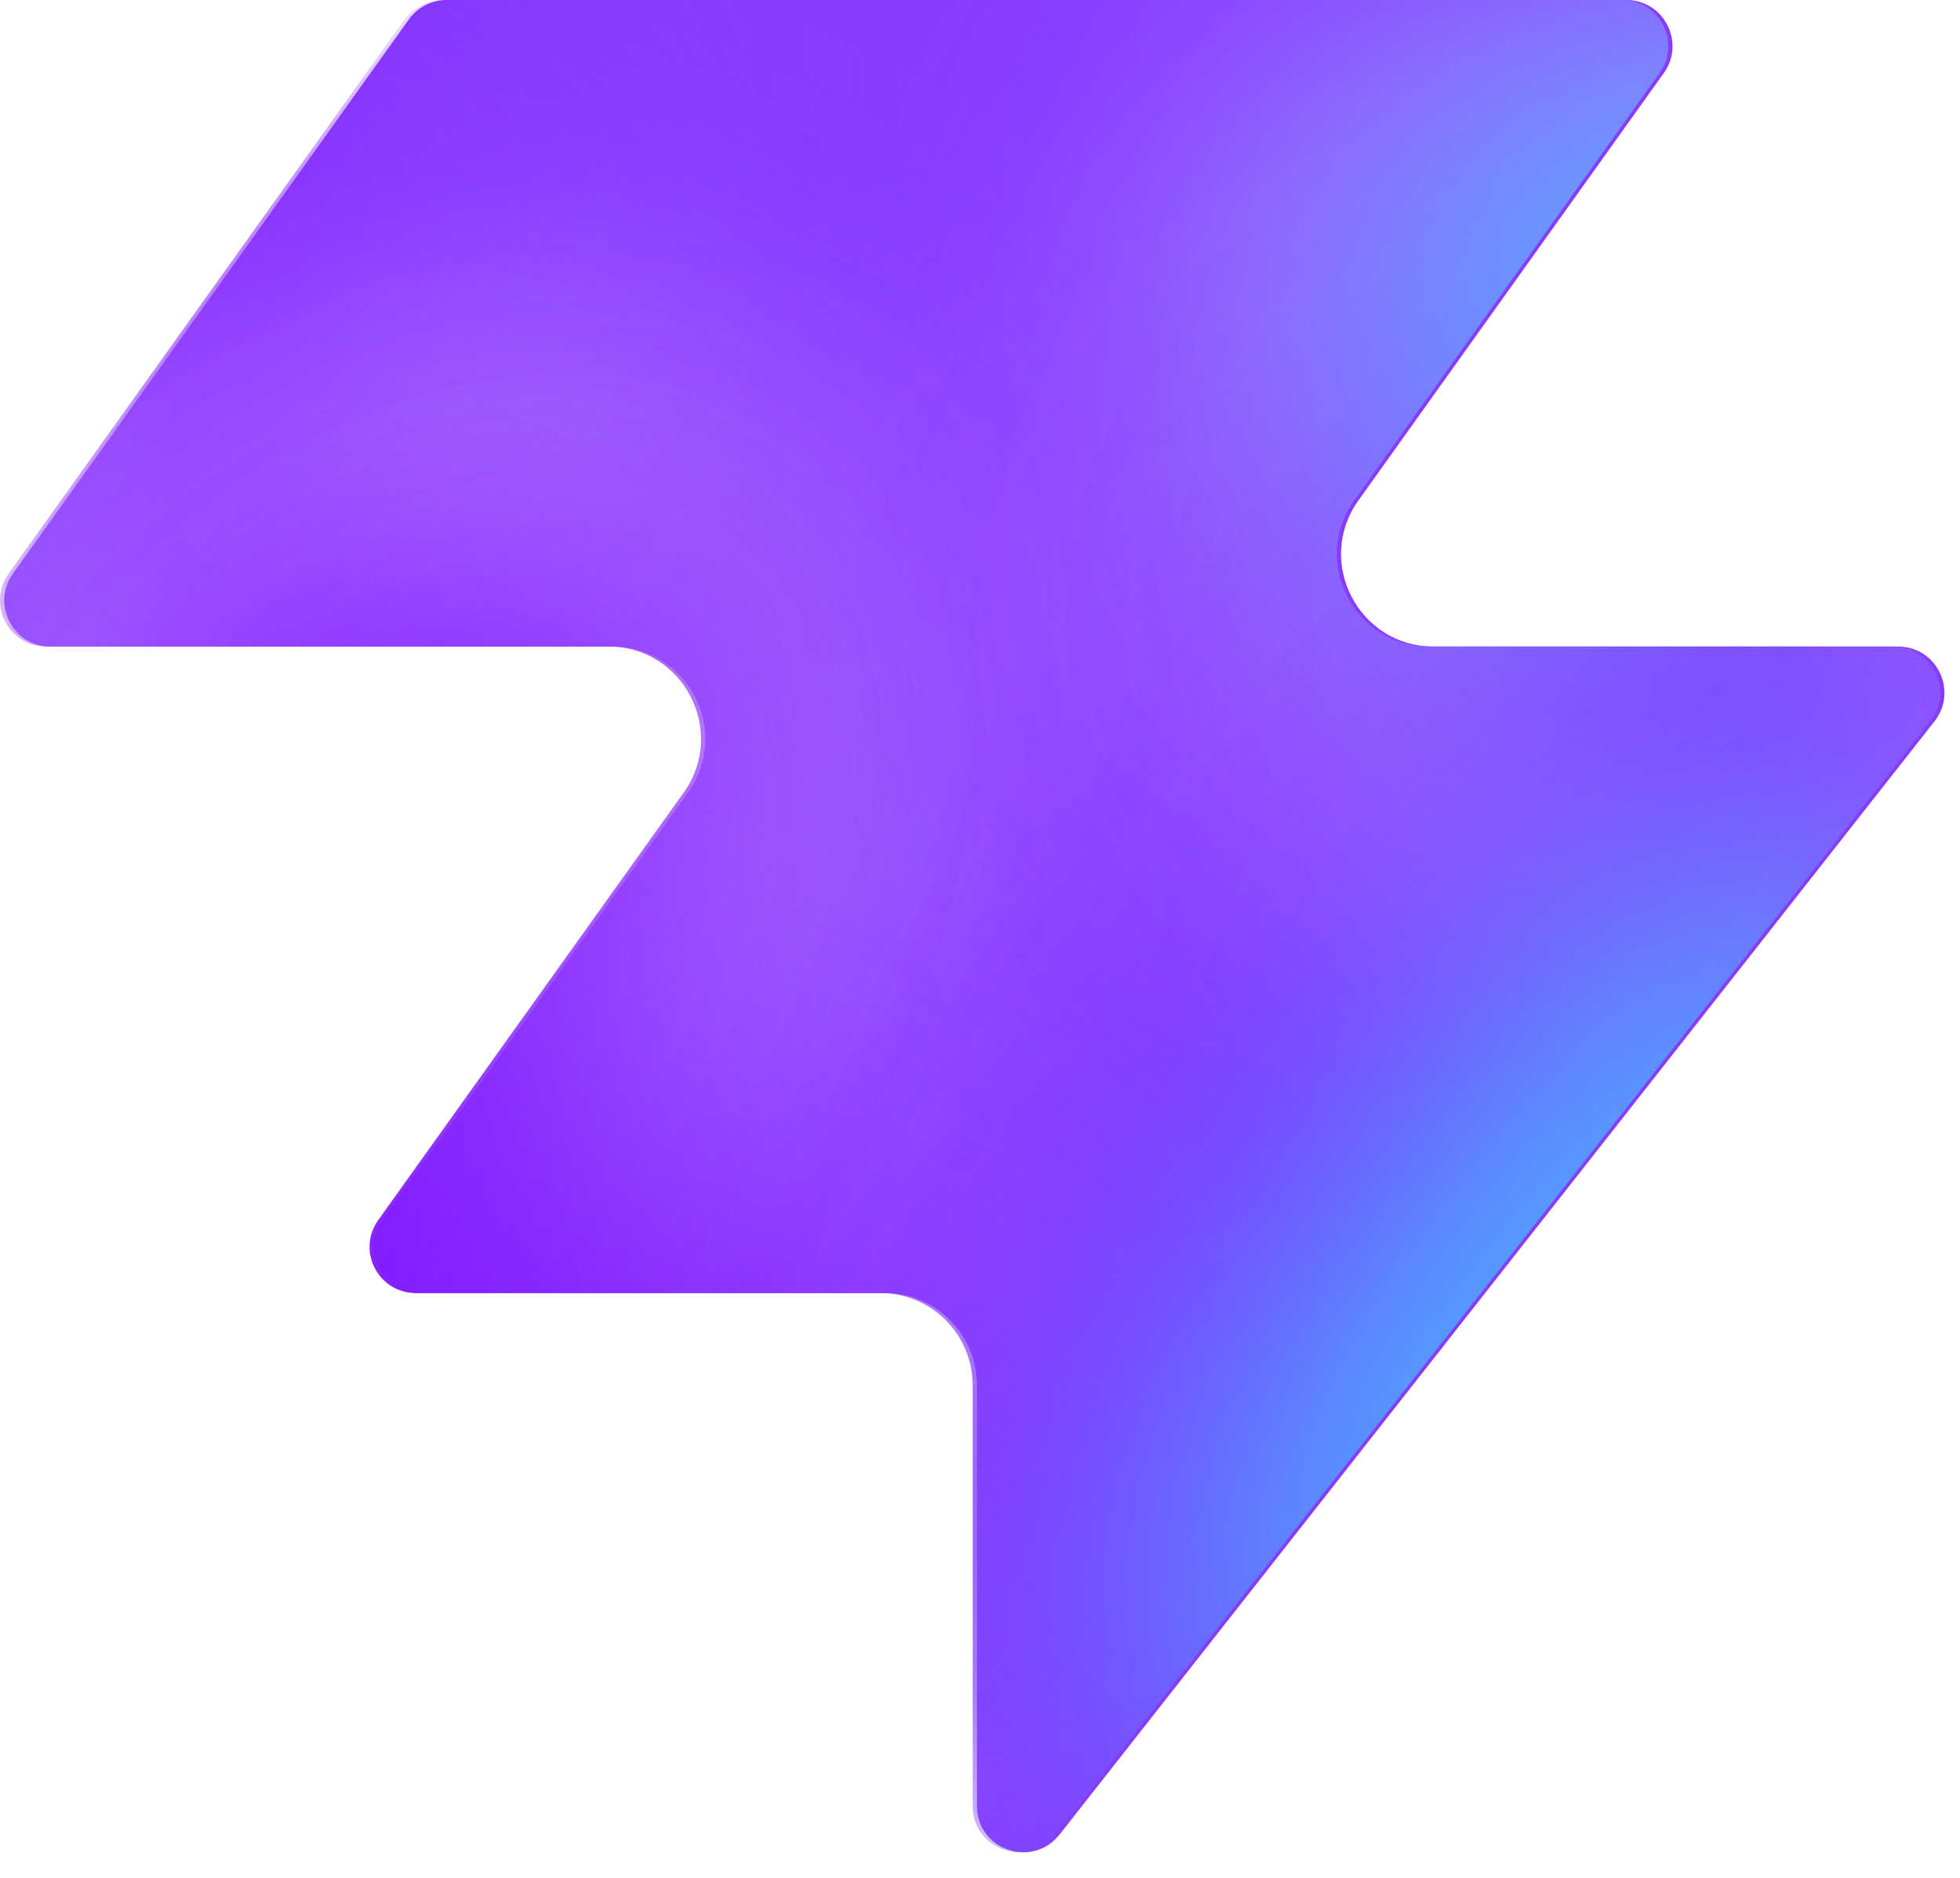
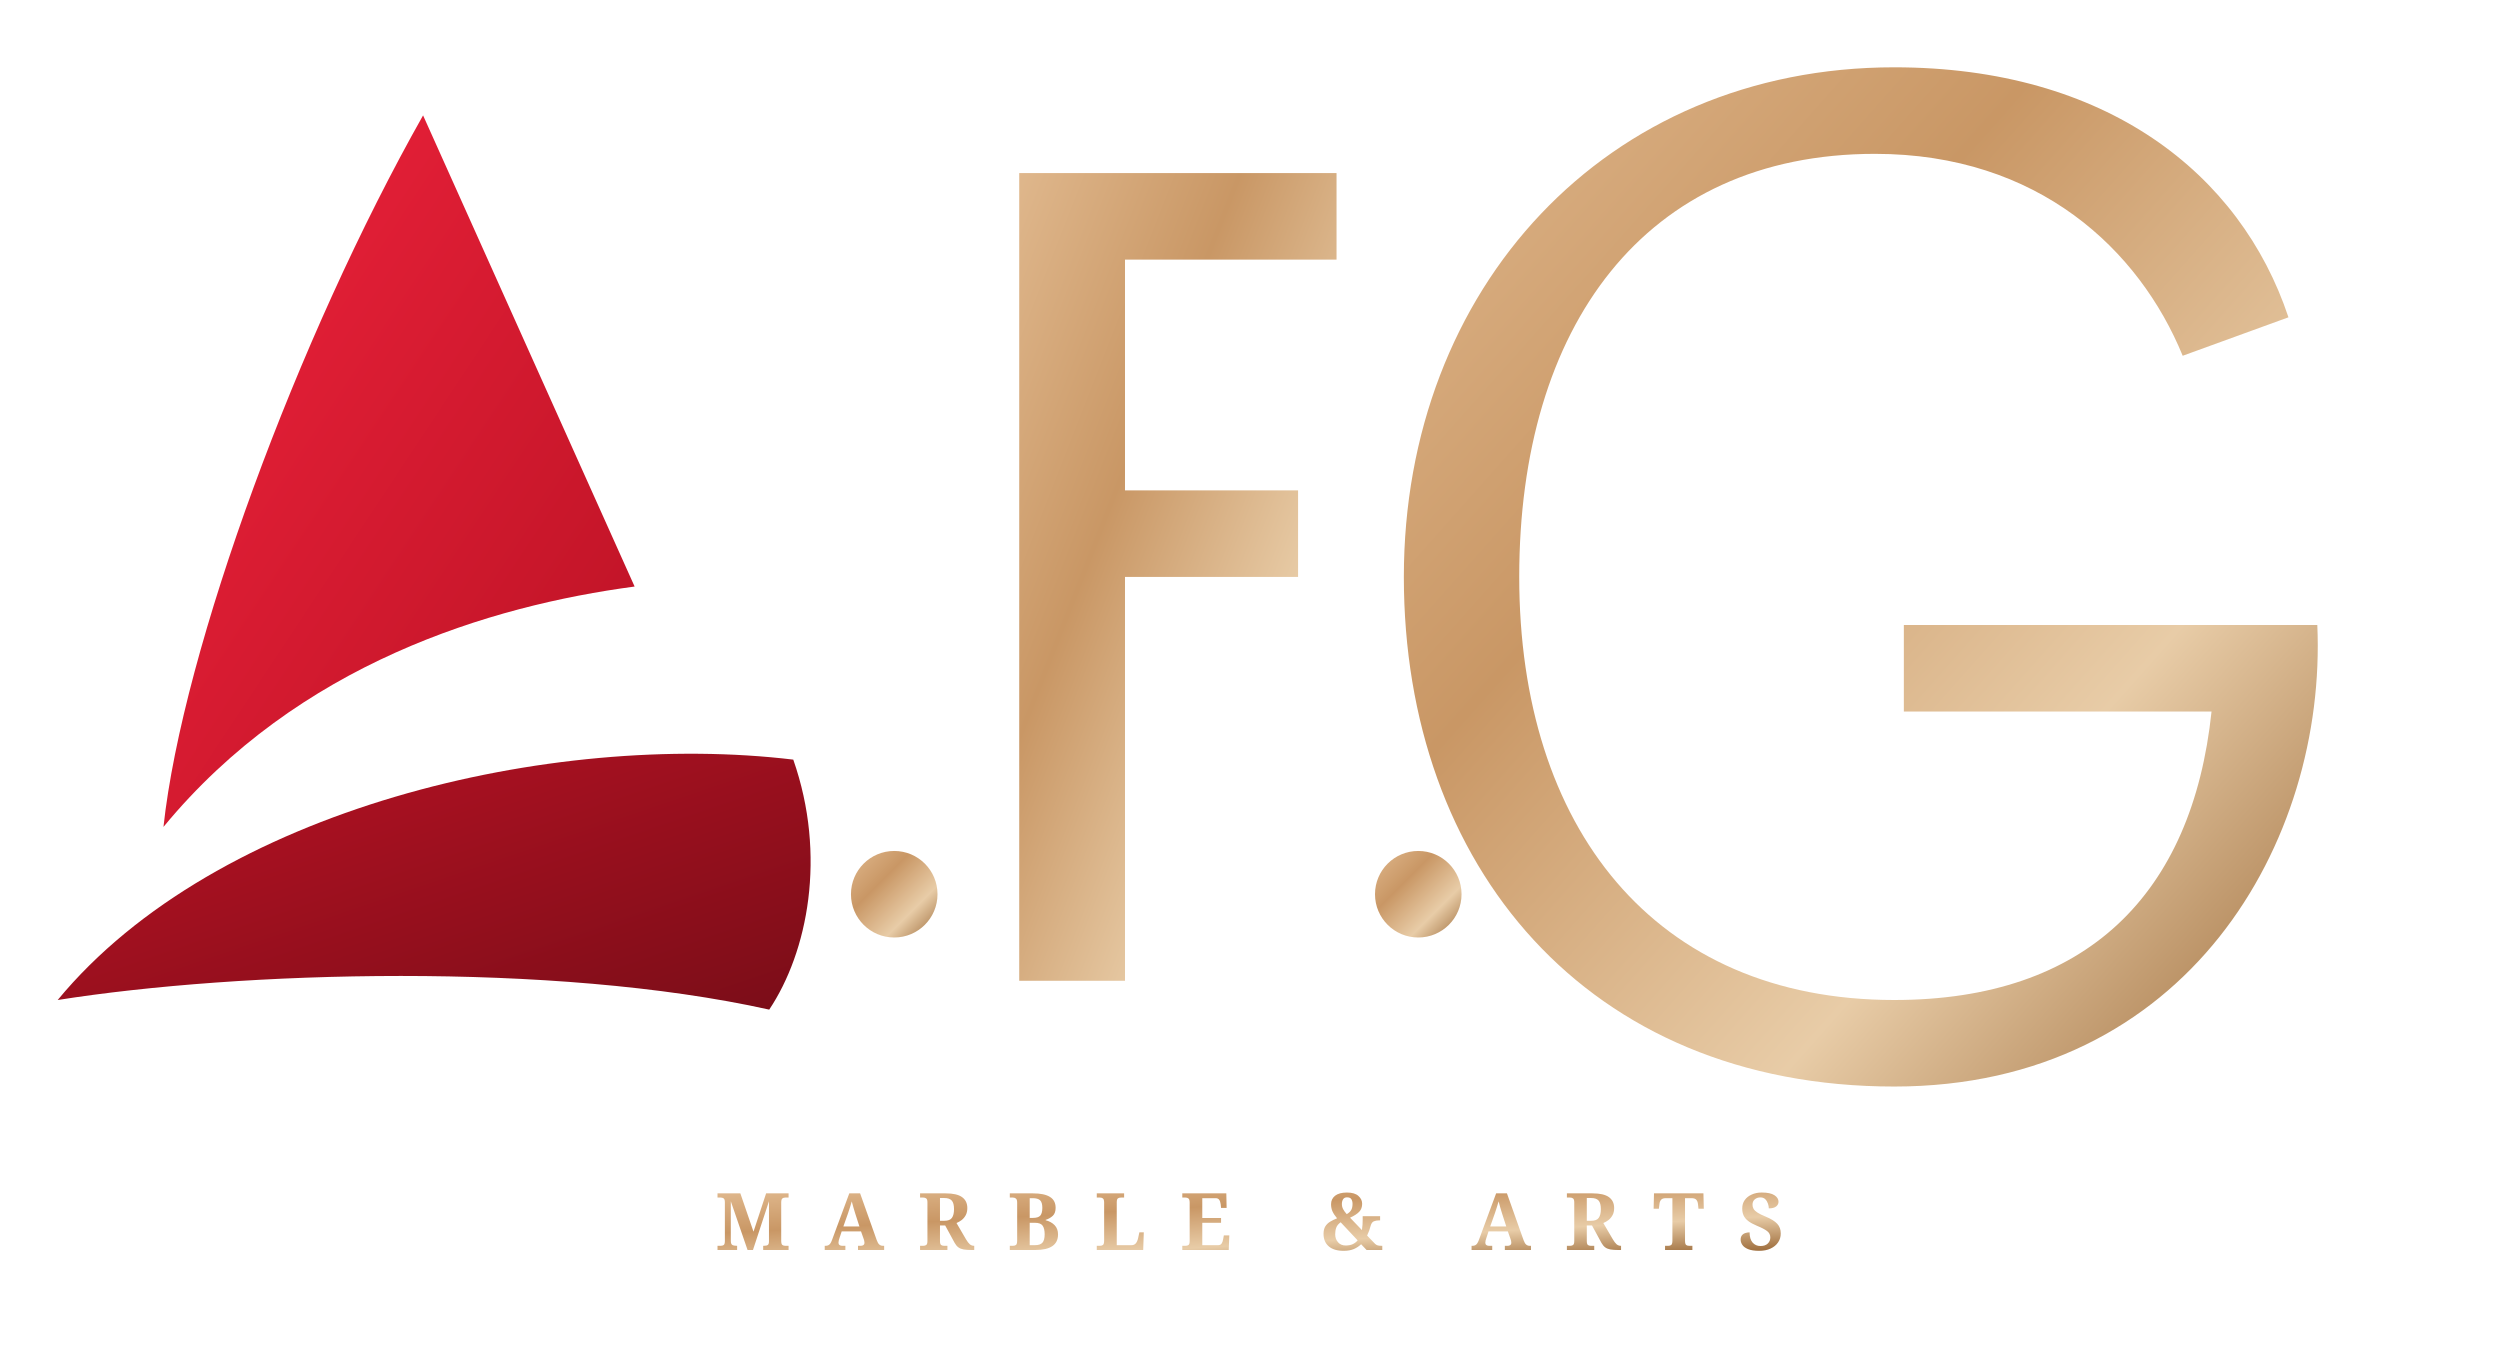
- <svg xmlns="http://www.w3.org/2000/svg" width="48" height="46" fill="none" viewBox="0 0 48 46">
-   <path fill="#863bff" d="M25.946 44.938c-.664.845-2.021.375-2.021-.698V33.937a2.26 2.26 0 0 0-2.262-2.262H10.287c-.92 0-1.456-1.04-.92-1.788l7.48-10.471c1.07-1.497 0-3.578-1.842-3.578H1.237c-.92 0-1.456-1.04-.92-1.788L10.013.474c.214-.297.556-.474.92-.474h28.894c.92 0 1.456 1.04.92 1.788l-7.48 10.471c-1.07 1.498 0 3.579 1.842 3.579h11.377c.943 0 1.473 1.088.89 1.83L25.947 44.94z" style="fill:#863bff;fill:color(display-p3 .525 .23 1);fill-opacity:1" />
-   <mask id="a" width="48" height="46" x="0" y="0" maskUnits="userSpaceOnUse" style="mask-type:alpha">
-     <path fill="#000" d="M25.842 44.938c-.664.844-2.021.375-2.021-.698V33.937a2.26 2.26 0 0 0-2.262-2.262H10.183c-.92 0-1.456-1.04-.92-1.788l7.48-10.471c1.07-1.498 0-3.579-1.842-3.579H1.133c-.92 0-1.456-1.04-.92-1.787L9.91.473c.214-.297.556-.474.92-.474h28.894c.92 0 1.456 1.04.92 1.788l-7.48 10.471c-1.07 1.498 0 3.578 1.842 3.578h11.377c.943 0 1.473 1.088.89 1.832L25.843 44.94z" style="fill:#000;fill-opacity:1" />
-   </mask>
-   <g mask="url(#a)">
-     <g filter="url(#b)">
-       <ellipse cx="5.508" cy="14.704" fill="#ede6ff" rx="5.508" ry="14.704" style="fill:#ede6ff;fill:color(display-p3 .927 .903 1);fill-opacity:1" transform="matrix(.00324 1 1 -.00324 -4.47 31.516)" />
-     </g>
-     <g filter="url(#c)">
-       <ellipse cx="10.399" cy="29.851" fill="#ede6ff" rx="10.399" ry="29.851" style="fill:#ede6ff;fill:color(display-p3 .927 .903 1);fill-opacity:1" transform="matrix(.00324 1 1 -.00324 -39.328 7.883)" />
-     </g>
-     <g filter="url(#d)">
-       <ellipse cx="5.508" cy="30.487" fill="#7e14ff" rx="5.508" ry="30.487" style="fill:#7e14ff;fill:color(display-p3 .492 .077 1);fill-opacity:1" transform="rotate(89.814 -25.913 -14.639)scale(1 -1)" />
-     </g>
-     <g filter="url(#e)">
-       <ellipse cx="5.508" cy="30.599" fill="#7e14ff" rx="5.508" ry="30.599" style="fill:#7e14ff;fill:color(display-p3 .492 .077 1);fill-opacity:1" transform="rotate(89.814 -32.644 -3.334)scale(1 -1)" />
-     </g>
-     <g filter="url(#f)">
-       <ellipse cx="5.508" cy="30.599" fill="#7e14ff" rx="5.508" ry="30.599" style="fill:#7e14ff;fill:color(display-p3 .492 .077 1);fill-opacity:1" transform="matrix(.00324 1 1 -.00324 -34.34 30.47)" />
-     </g>
-     <g filter="url(#g)">
-       <ellipse cx="14.072" cy="22.078" fill="#ede6ff" rx="14.072" ry="22.078" style="fill:#ede6ff;fill:color(display-p3 .927 .903 1);fill-opacity:1" transform="rotate(93.35 24.506 48.493)scale(-1 1)" />
-     </g>
-     <g filter="url(#h)">
-       <ellipse cx="3.47" cy="21.501" fill="#7e14ff" rx="3.47" ry="21.501" style="fill:#7e14ff;fill:color(display-p3 .492 .077 1);fill-opacity:1" transform="rotate(89.009 28.708 47.59)scale(-1 1)" />
-     </g>
-     <g filter="url(#i)">
-       <ellipse cx="3.47" cy="21.501" fill="#7e14ff" rx="3.47" ry="21.501" style="fill:#7e14ff;fill:color(display-p3 .492 .077 1);fill-opacity:1" transform="rotate(89.009 28.708 47.59)scale(-1 1)" />
-     </g>
-     <g filter="url(#j)">
-       <ellipse cx=".387" cy="8.972" fill="#7e14ff" rx="4.407" ry="29.108" style="fill:#7e14ff;fill:color(display-p3 .492 .077 1);fill-opacity:1" transform="rotate(39.51 .387 8.972)" />
-     </g>
-     <g filter="url(#k)">
-       <ellipse cx="47.523" cy="-6.092" fill="#7e14ff" rx="4.407" ry="29.108" style="fill:#7e14ff;fill:color(display-p3 .492 .077 1);fill-opacity:1" transform="rotate(37.892 47.523 -6.092)" />
-     </g>
-     <g filter="url(#l)">
-       <ellipse cx="41.412" cy="6.333" fill="#47bfff" rx="5.971" ry="9.665" style="fill:#47bfff;fill:color(display-p3 .28 .748 1);fill-opacity:1" transform="rotate(37.892 41.412 6.333)" />
-     </g>
-     <g filter="url(#m)">
-       <ellipse cx="-1.879" cy="38.332" fill="#7e14ff" rx="4.407" ry="29.108" style="fill:#7e14ff;fill:color(display-p3 .492 .077 1);fill-opacity:1" transform="rotate(37.892 -1.88 38.332)" />
-     </g>
-     <g filter="url(#n)">
-       <ellipse cx="-1.879" cy="38.332" fill="#7e14ff" rx="4.407" ry="29.108" style="fill:#7e14ff;fill:color(display-p3 .492 .077 1);fill-opacity:1" transform="rotate(37.892 -1.88 38.332)" />
-     </g>
-     <g filter="url(#o)">
-       <ellipse cx="35.651" cy="29.907" fill="#7e14ff" rx="4.407" ry="29.108" style="fill:#7e14ff;fill:color(display-p3 .492 .077 1);fill-opacity:1" transform="rotate(37.892 35.651 29.907)" />
-     </g>
-     <g filter="url(#p)">
-       <ellipse cx="38.418" cy="32.4" fill="#47bfff" rx="5.971" ry="15.297" style="fill:#47bfff;fill:color(display-p3 .28 .748 1);fill-opacity:1" transform="rotate(37.892 38.418 32.4)" />
-     </g>
-   </g>
+ <svg xmlns="http://www.w3.org/2000/svg" viewBox="0 0 520 280" fill="none" width="100%" height="100%">
  <defs>
-     <filter id="b" width="60.045" height="41.654" x="-19.77" y="16.149" color-interpolation-filters="sRGB" filterUnits="userSpaceOnUse">
-       <feFlood flood-opacity="0" result="BackgroundImageFix" />
-       <feBlend in="SourceGraphic" in2="BackgroundImageFix" result="shape" />
-       <feGaussianBlur result="effect1_foregroundBlur_2002_17158" stdDeviation="7.659" />
-     </filter>
-     <filter id="c" width="90.34" height="51.437" x="-54.613" y="-7.533" color-interpolation-filters="sRGB" filterUnits="userSpaceOnUse">
-       <feFlood flood-opacity="0" result="BackgroundImageFix" />
-       <feBlend in="SourceGraphic" in2="BackgroundImageFix" result="shape" />
-       <feGaussianBlur result="effect1_foregroundBlur_2002_17158" stdDeviation="7.659" />
-     </filter>
-     <filter id="d" width="79.355" height="29.4" x="-49.64" y="2.03" color-interpolation-filters="sRGB" filterUnits="userSpaceOnUse">
-       <feFlood flood-opacity="0" result="BackgroundImageFix" />
-       <feBlend in="SourceGraphic" in2="BackgroundImageFix" result="shape" />
-       <feGaussianBlur result="effect1_foregroundBlur_2002_17158" stdDeviation="4.596" />
-     </filter>
-     <filter id="e" width="79.579" height="29.4" x="-45.045" y="20.029" color-interpolation-filters="sRGB" filterUnits="userSpaceOnUse">
-       <feFlood flood-opacity="0" result="BackgroundImageFix" />
-       <feBlend in="SourceGraphic" in2="BackgroundImageFix" result="shape" />
-       <feGaussianBlur result="effect1_foregroundBlur_2002_17158" stdDeviation="4.596" />
-     </filter>
-     <filter id="f" width="79.579" height="29.4" x="-43.513" y="21.178" color-interpolation-filters="sRGB" filterUnits="userSpaceOnUse">
-       <feFlood flood-opacity="0" result="BackgroundImageFix" />
-       <feBlend in="SourceGraphic" in2="BackgroundImageFix" result="shape" />
-       <feGaussianBlur result="effect1_foregroundBlur_2002_17158" stdDeviation="4.596" />
-     </filter>
-     <filter id="g" width="74.749" height="58.852" x="15.756" y="-17.901" color-interpolation-filters="sRGB" filterUnits="userSpaceOnUse">
-       <feFlood flood-opacity="0" result="BackgroundImageFix" />
-       <feBlend in="SourceGraphic" in2="BackgroundImageFix" result="shape" />
-       <feGaussianBlur result="effect1_foregroundBlur_2002_17158" stdDeviation="7.659" />
-     </filter>
-     <filter id="h" width="61.377" height="25.362" x="23.548" y="2.284" color-interpolation-filters="sRGB" filterUnits="userSpaceOnUse">
-       <feFlood flood-opacity="0" result="BackgroundImageFix" />
-       <feBlend in="SourceGraphic" in2="BackgroundImageFix" result="shape" />
-       <feGaussianBlur result="effect1_foregroundBlur_2002_17158" stdDeviation="4.596" />
-     </filter>
-     <filter id="i" width="61.377" height="25.362" x="23.548" y="2.284" color-interpolation-filters="sRGB" filterUnits="userSpaceOnUse">
-       <feFlood flood-opacity="0" result="BackgroundImageFix" />
-       <feBlend in="SourceGraphic" in2="BackgroundImageFix" result="shape" />
-       <feGaussianBlur result="effect1_foregroundBlur_2002_17158" stdDeviation="4.596" />
-     </filter>
-     <filter id="j" width="56.045" height="63.649" x="-27.636" y="-22.853" color-interpolation-filters="sRGB" filterUnits="userSpaceOnUse">
-       <feFlood flood-opacity="0" result="BackgroundImageFix" />
-       <feBlend in="SourceGraphic" in2="BackgroundImageFix" result="shape" />
-       <feGaussianBlur result="effect1_foregroundBlur_2002_17158" stdDeviation="4.596" />
-     </filter>
-     <filter id="k" width="54.814" height="64.646" x="20.116" y="-38.415" color-interpolation-filters="sRGB" filterUnits="userSpaceOnUse">
-       <feFlood flood-opacity="0" result="BackgroundImageFix" />
-       <feBlend in="SourceGraphic" in2="BackgroundImageFix" result="shape" />
-       <feGaussianBlur result="effect1_foregroundBlur_2002_17158" stdDeviation="4.596" />
-     </filter>
-     <filter id="l" width="33.541" height="35.313" x="24.641" y="-11.323" color-interpolation-filters="sRGB" filterUnits="userSpaceOnUse">
-       <feFlood flood-opacity="0" result="BackgroundImageFix" />
-       <feBlend in="SourceGraphic" in2="BackgroundImageFix" result="shape" />
-       <feGaussianBlur result="effect1_foregroundBlur_2002_17158" stdDeviation="4.596" />
-     </filter>
-     <filter id="m" width="54.814" height="64.646" x="-29.286" y="6.009" color-interpolation-filters="sRGB" filterUnits="userSpaceOnUse">
-       <feFlood flood-opacity="0" result="BackgroundImageFix" />
-       <feBlend in="SourceGraphic" in2="BackgroundImageFix" result="shape" />
-       <feGaussianBlur result="effect1_foregroundBlur_2002_17158" stdDeviation="4.596" />
-     </filter>
-     <filter id="n" width="54.814" height="64.646" x="-29.286" y="6.009" color-interpolation-filters="sRGB" filterUnits="userSpaceOnUse">
-       <feFlood flood-opacity="0" result="BackgroundImageFix" />
-       <feBlend in="SourceGraphic" in2="BackgroundImageFix" result="shape" />
-       <feGaussianBlur result="effect1_foregroundBlur_2002_17158" stdDeviation="4.596" />
-     </filter>
-     <filter id="o" width="54.814" height="64.646" x="8.244" y="-2.416" color-interpolation-filters="sRGB" filterUnits="userSpaceOnUse">
-       <feFlood flood-opacity="0" result="BackgroundImageFix" />
-       <feBlend in="SourceGraphic" in2="BackgroundImageFix" result="shape" />
-       <feGaussianBlur result="effect1_foregroundBlur_2002_17158" stdDeviation="4.596" />
-     </filter>
-     <filter id="p" width="39.409" height="43.623" x="18.713" y="10.588" color-interpolation-filters="sRGB" filterUnits="userSpaceOnUse">
-       <feFlood flood-opacity="0" result="BackgroundImageFix" />
-       <feBlend in="SourceGraphic" in2="BackgroundImageFix" result="shape" />
-       <feGaussianBlur result="effect1_foregroundBlur_2002_17158" stdDeviation="4.596" />
+     <linearGradient id="bronzeGrad" x1="0%" y1="0%" x2="100%" y2="100%">
+       <stop offset="0%" stop-color="#dfb78c" />
+       <stop offset="35%" stop-color="#c99765" />
+       <stop offset="70%" stop-color="#e8cca7" />
+       <stop offset="100%" stop-color="#9d6c3b" />
+     </linearGradient>
+     <linearGradient id="redGradTop" x1="0%" y1="0%" x2="100%" y2="100%">
+       <stop offset="0%" stop-color="#ef233c" />
+       <stop offset="100%" stop-color="#ba1224" />
+     </linearGradient>
+     <linearGradient id="redGradBottom" x1="0%" y1="0%" x2="100%" y2="100%">
+       <stop offset="0%" stop-color="#ba1224" />
+       <stop offset="100%" stop-color="#7a0d18" />
+     </linearGradient>
+     <filter id="softGlow" x="-20%" y="-20%" width="140%" height="140%">
+       <feGaussianBlur stdDeviation="3" result="blur" />
+       <feComposite in="SourceGraphic" in2="blur" operator="over" />
    </filter>
  </defs>
+   <path d="M 88 24 L 132 122 C 102 126 62 138 34 172 C 38 135 62 70 88 24 Z" fill="url(#redGradTop)" />
+   <path d="M 12 208 C 45 168 115 152 165 158 C 172 178 168 198 160 210 C 115 200 50 202 12 208 Z" fill="url(#redGradBottom)" />
+   <circle cx="186" cy="186" r="9" fill="url(#bronzeGrad)" />
+   <path d="M 212 36 L 278 36 L 278 54 L 234 54 L 234 102 L 270 102 L 270 120 L 234 120 L 234 204 L 212 204 Z" fill="url(#bronzeGrad)" />
+   <circle cx="295" cy="186" r="9" fill="url(#bronzeGrad)" />
+   <path d="M 390 32 C 342 32 316 68 316 120 C 316 172 344 208 394 208 C 434 208 456 186 460 148 L 396 148 L 396 130 L 482 130 C 484 175 455 226 394 226 C 330 226 292 180 292 120 C 292 60 334 14 394 14 C 438 14 466 36 476 66 L 454 74 C 445 52 424 32 390 32 Z" fill="url(#bronzeGrad)" />
+   <line x1="24" y1="254" x2="110" y2="254" stroke="url(#bronzeGrad)" stroke-width="1.8" stroke-linecap="round" />
+   <text x="260" y="260" text-anchor="middle" fill="url(#bronzeGrad)" font-family="'Manrope', 'Cinzel', 'Trajan Pro', serif" font-size="16.5" font-weight="600" letter-spacing="7">MARBLE &amp; ARTS</text>
+   <line x1="410" y1="254" x2="496" y2="254" stroke="url(#bronzeGrad)" stroke-width="1.8" stroke-linecap="round" />
</svg>
